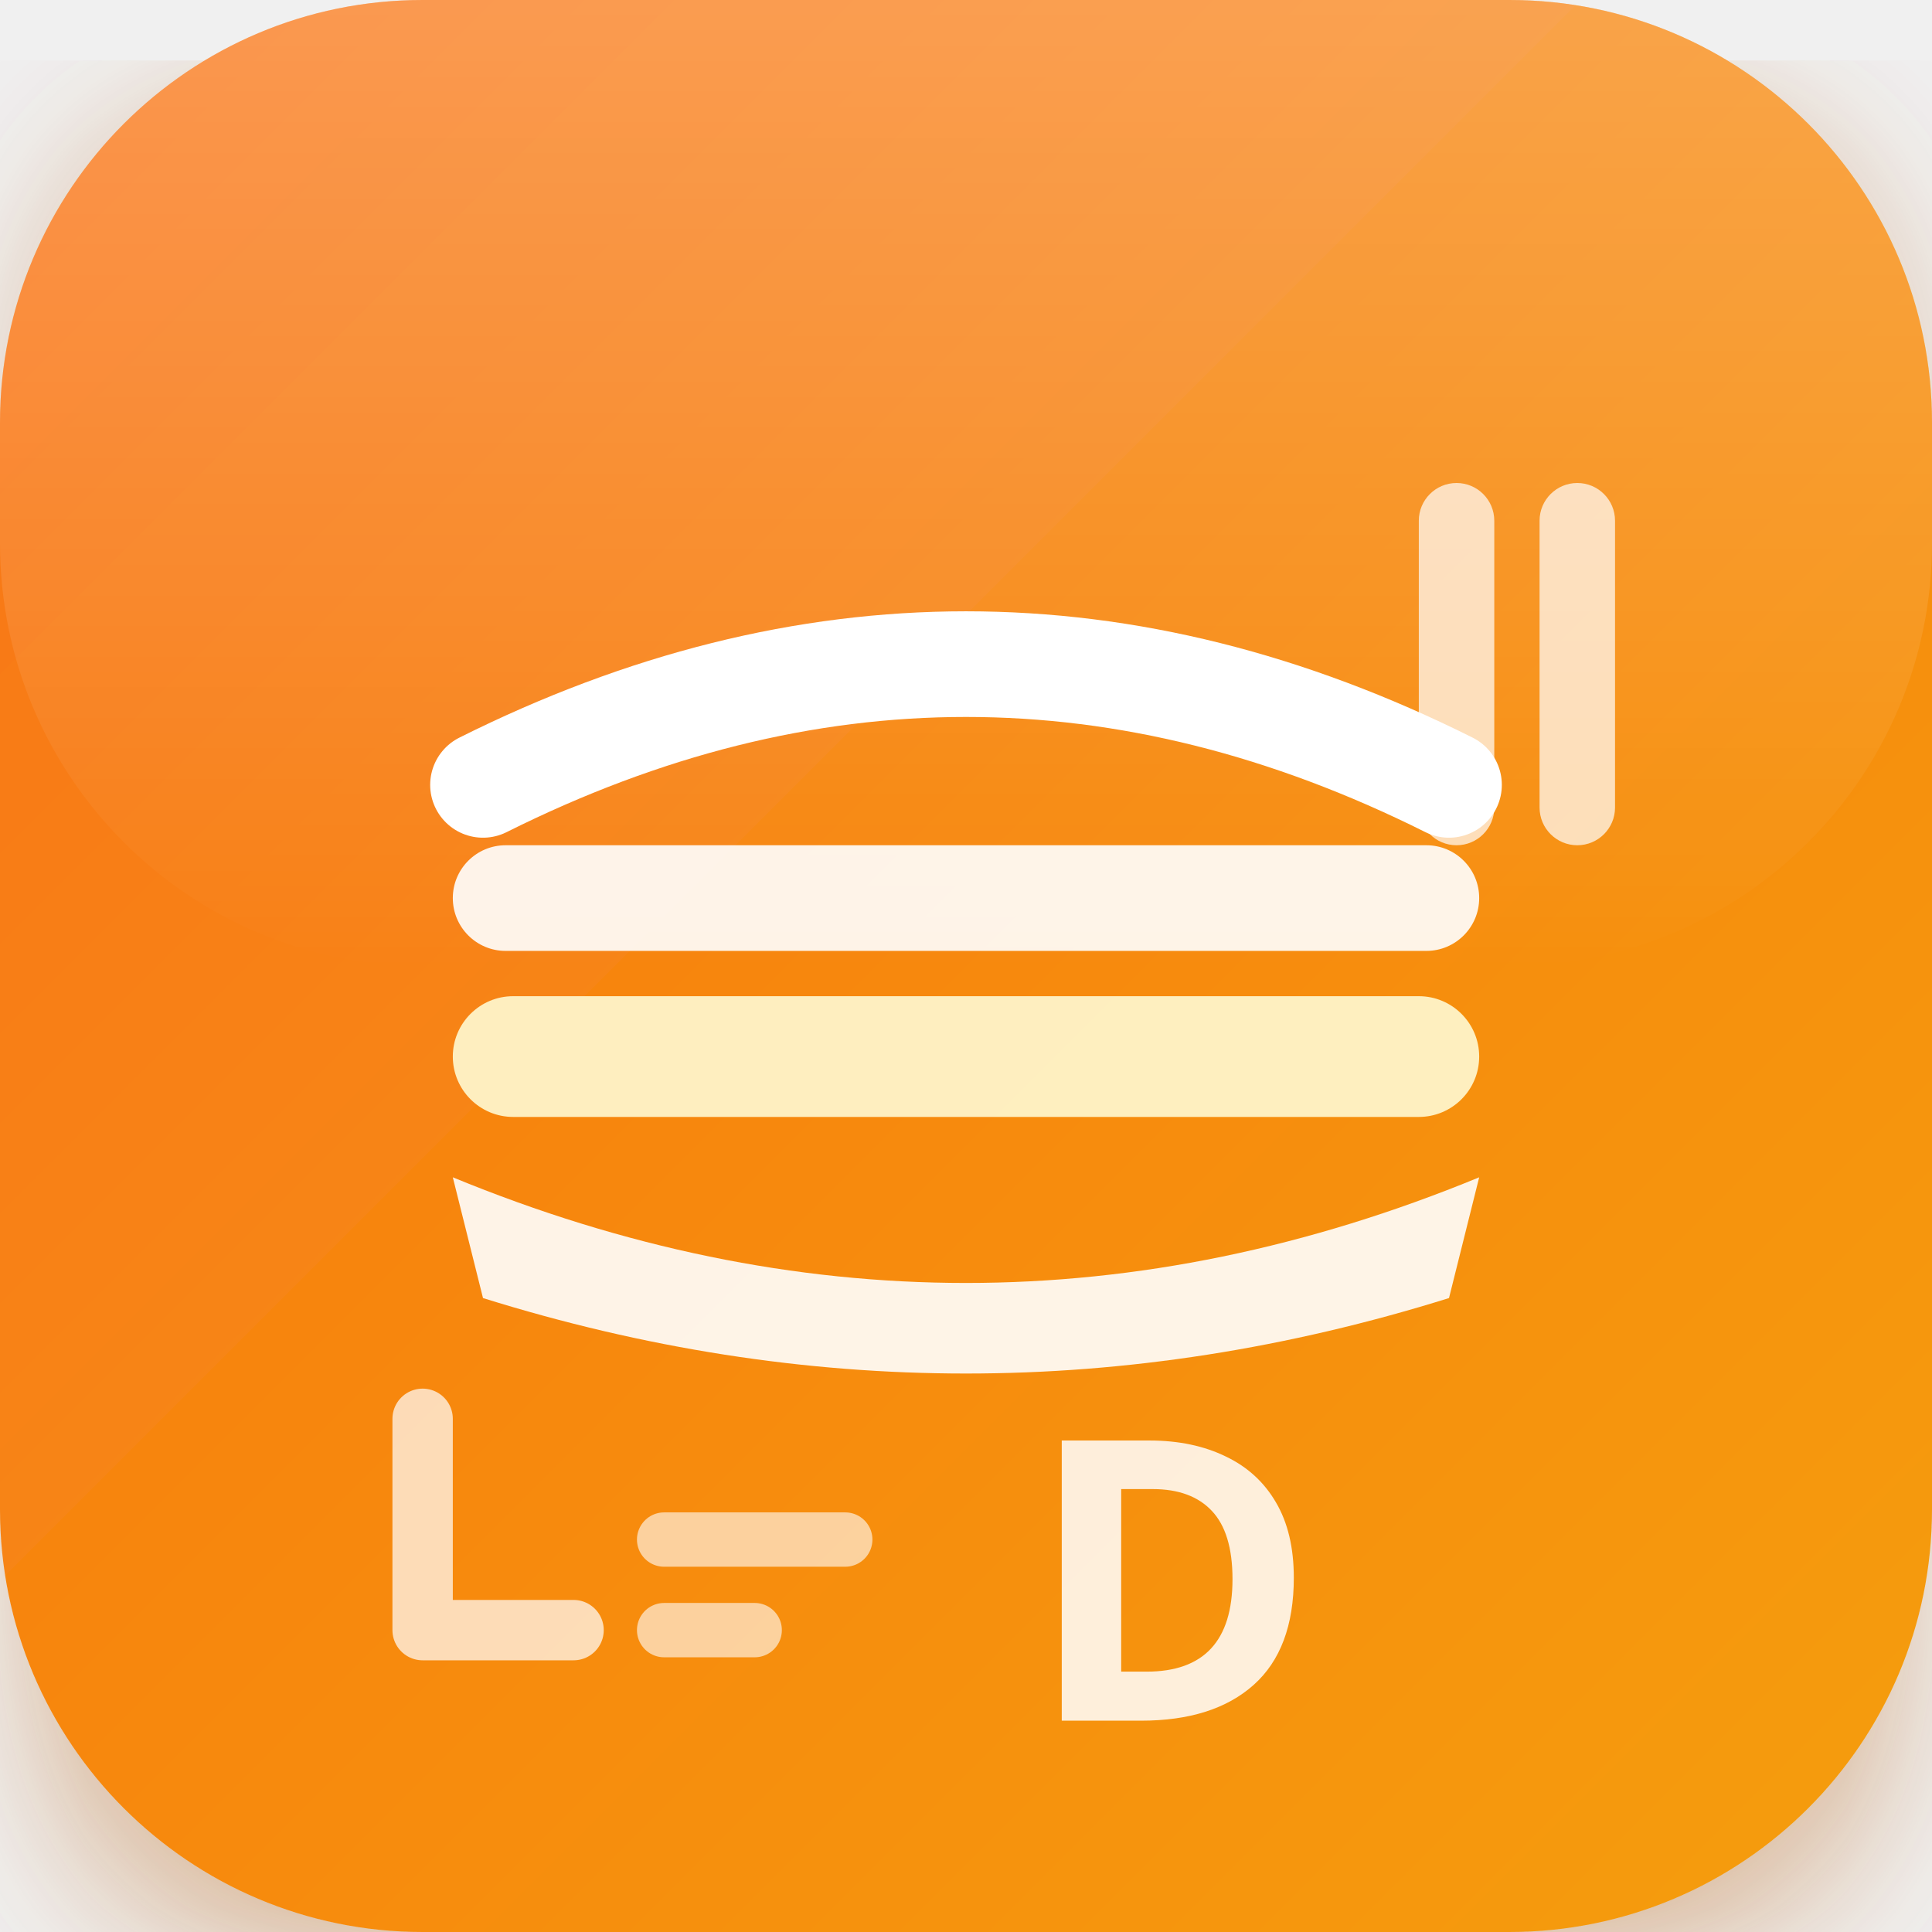
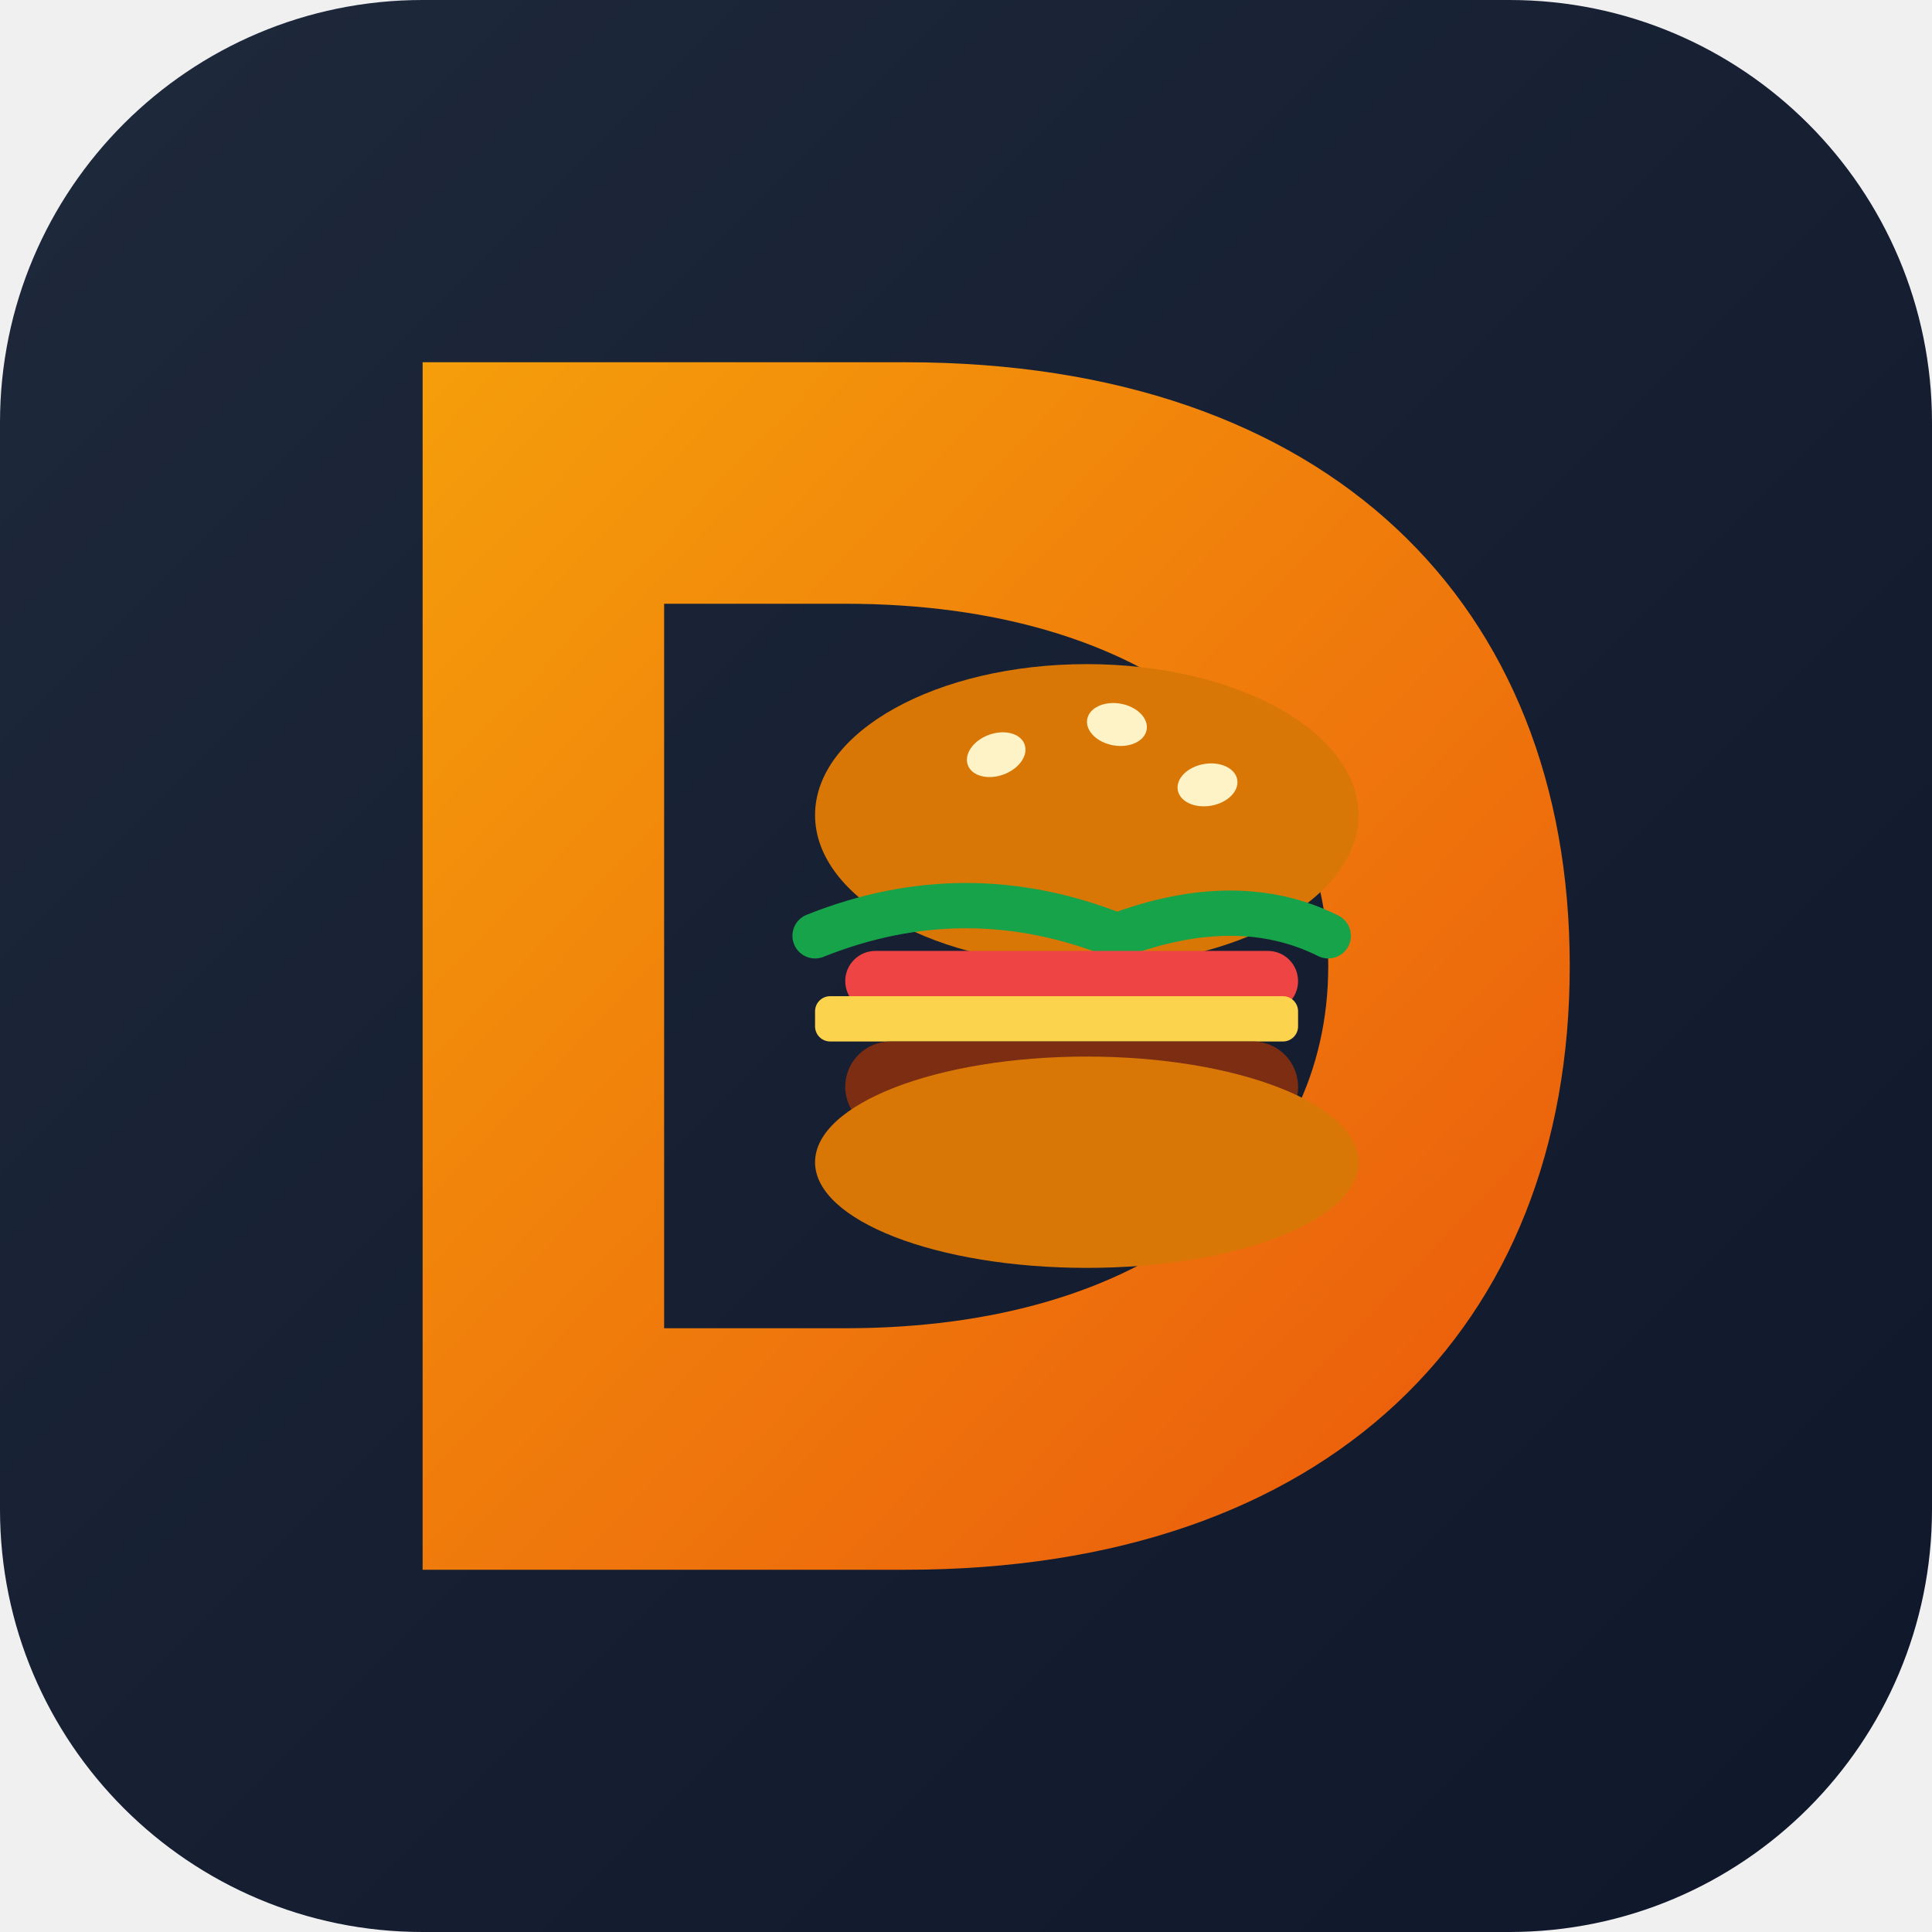
- <svg xmlns="http://www.w3.org/2000/svg" viewBox="0 0 64 64" fill="none">
+ <svg xmlns="http://www.w3.org/2000/svg" viewBox="0 0 64 64" width="64" height="64">
  <defs>
-     <linearGradient id="bg" x1="0" y1="0" x2="64" y2="64" gradientUnits="userSpaceOnUse">
-       <stop offset="0%" stop-color="#f97316" />
-       <stop offset="100%" stop-color="#f59e0b" />
+     <linearGradient id="bgGrad" x1="0%" y1="0%" x2="100%" y2="100%">
+       <stop offset="0%" style="stop-color:#1E293B;stop-opacity:1" />
+       <stop offset="100%" style="stop-color:#0F172A;stop-opacity:1" />
    </linearGradient>
-     <linearGradient id="shine" x1="0" y1="0" x2="0" y2="1">
-       <stop offset="0%" stop-color="#ffffff" stop-opacity="0.25" />
-       <stop offset="100%" stop-color="#ffffff" stop-opacity="0" />
+     <linearGradient id="dGrad" x1="0%" y1="0%" x2="100%" y2="100%">
+       <stop offset="0%" style="stop-color:#F59E0B;stop-opacity:1" />
+       <stop offset="100%" style="stop-color:#EA580C;stop-opacity:1" />
    </linearGradient>
-     <filter id="shadow" x="-10%" y="-10%" width="120%" height="130%">
-       <feDropShadow dx="0" dy="2" stdDeviation="3" flood-color="#b45309" flood-opacity="0.4" />
-     </filter>
  </defs>
-   <rect width="64" height="64" rx="14" fill="url(#bg)" filter="url(#shadow)" />
-   <rect width="64" height="32" rx="14" fill="url(#shine)" />
-   <path d="M16 26 Q32 18 48 26" stroke="white" stroke-width="3.5" stroke-linecap="round" fill="none" />
-   <rect x="15" y="28" width="34" height="3.5" rx="1.75" fill="white" opacity="0.9" />
-   <rect x="15" y="33" width="34" height="4" rx="2" fill="#fef3c7" opacity="0.95" />
-   <path d="M15 39 Q32 46 49 39 L48 43 Q32 48 16 43 Z" fill="white" opacity="0.9" />
-   <rect x="47" y="16" width="2.5" height="12" rx="1.25" fill="white" opacity="0.7" />
-   <rect x="51" y="16" width="2.5" height="12" rx="1.25" fill="white" opacity="0.7" />
-   <path d="M14 47 L14 54 L19 54" stroke="white" stroke-width="2" stroke-linecap="round" stroke-linejoin="round" fill="none" opacity="0.7" />
-   <path d="M22 51 L28 51 M22 54 L25 54" stroke="white" stroke-width="1.8" stroke-linecap="round" opacity="0.6" />
-   <text x="34" y="57" font-family="Arial Black, sans-serif" font-size="13" font-weight="900" fill="white" opacity="0.85">D</text>
+   <rect width="64" height="64" rx="14" ry="14" fill="url(#bgGrad)" />
+   <path d="M14 12 L14 52 L30 52 C44 52 52 44 52 32 C52 20 44 12 30 12 Z M22 20 L28 20 C38 20 44 25 44 32 C44 39 38 44 28 44 L22 44 Z" fill="url(#dGrad)" />
+   <ellipse cx="36" cy="27" rx="9" ry="5" fill="#D97706" />
+   <ellipse cx="33" cy="25" rx="1" ry="0.7" fill="#FEF3C7" transform="rotate(-20 33 25)" />
+   <ellipse cx="37" cy="24" rx="1" ry="0.7" fill="#FEF3C7" transform="rotate(10 37 24)" />
+   <ellipse cx="40" cy="26" rx="1" ry="0.7" fill="#FEF3C7" transform="rotate(-10 40 26)" />
+   <path d="M27 31 Q32 29 37 31 Q41 29.5 44 31" stroke="#16A34A" stroke-width="1.5" fill="none" stroke-linecap="round" />
+   <rect x="28" y="31.5" width="15" height="2" rx="1" fill="#EF4444" />
+   <rect x="27" y="33" width="16" height="1.5" rx="0.5" fill="#FCD34D" />
+   <rect x="28" y="34.5" width="15" height="3" rx="1.5" fill="#7C2D12" />
+   <ellipse cx="36" cy="38.5" rx="9" ry="3.5" fill="#D97706" />
</svg>
